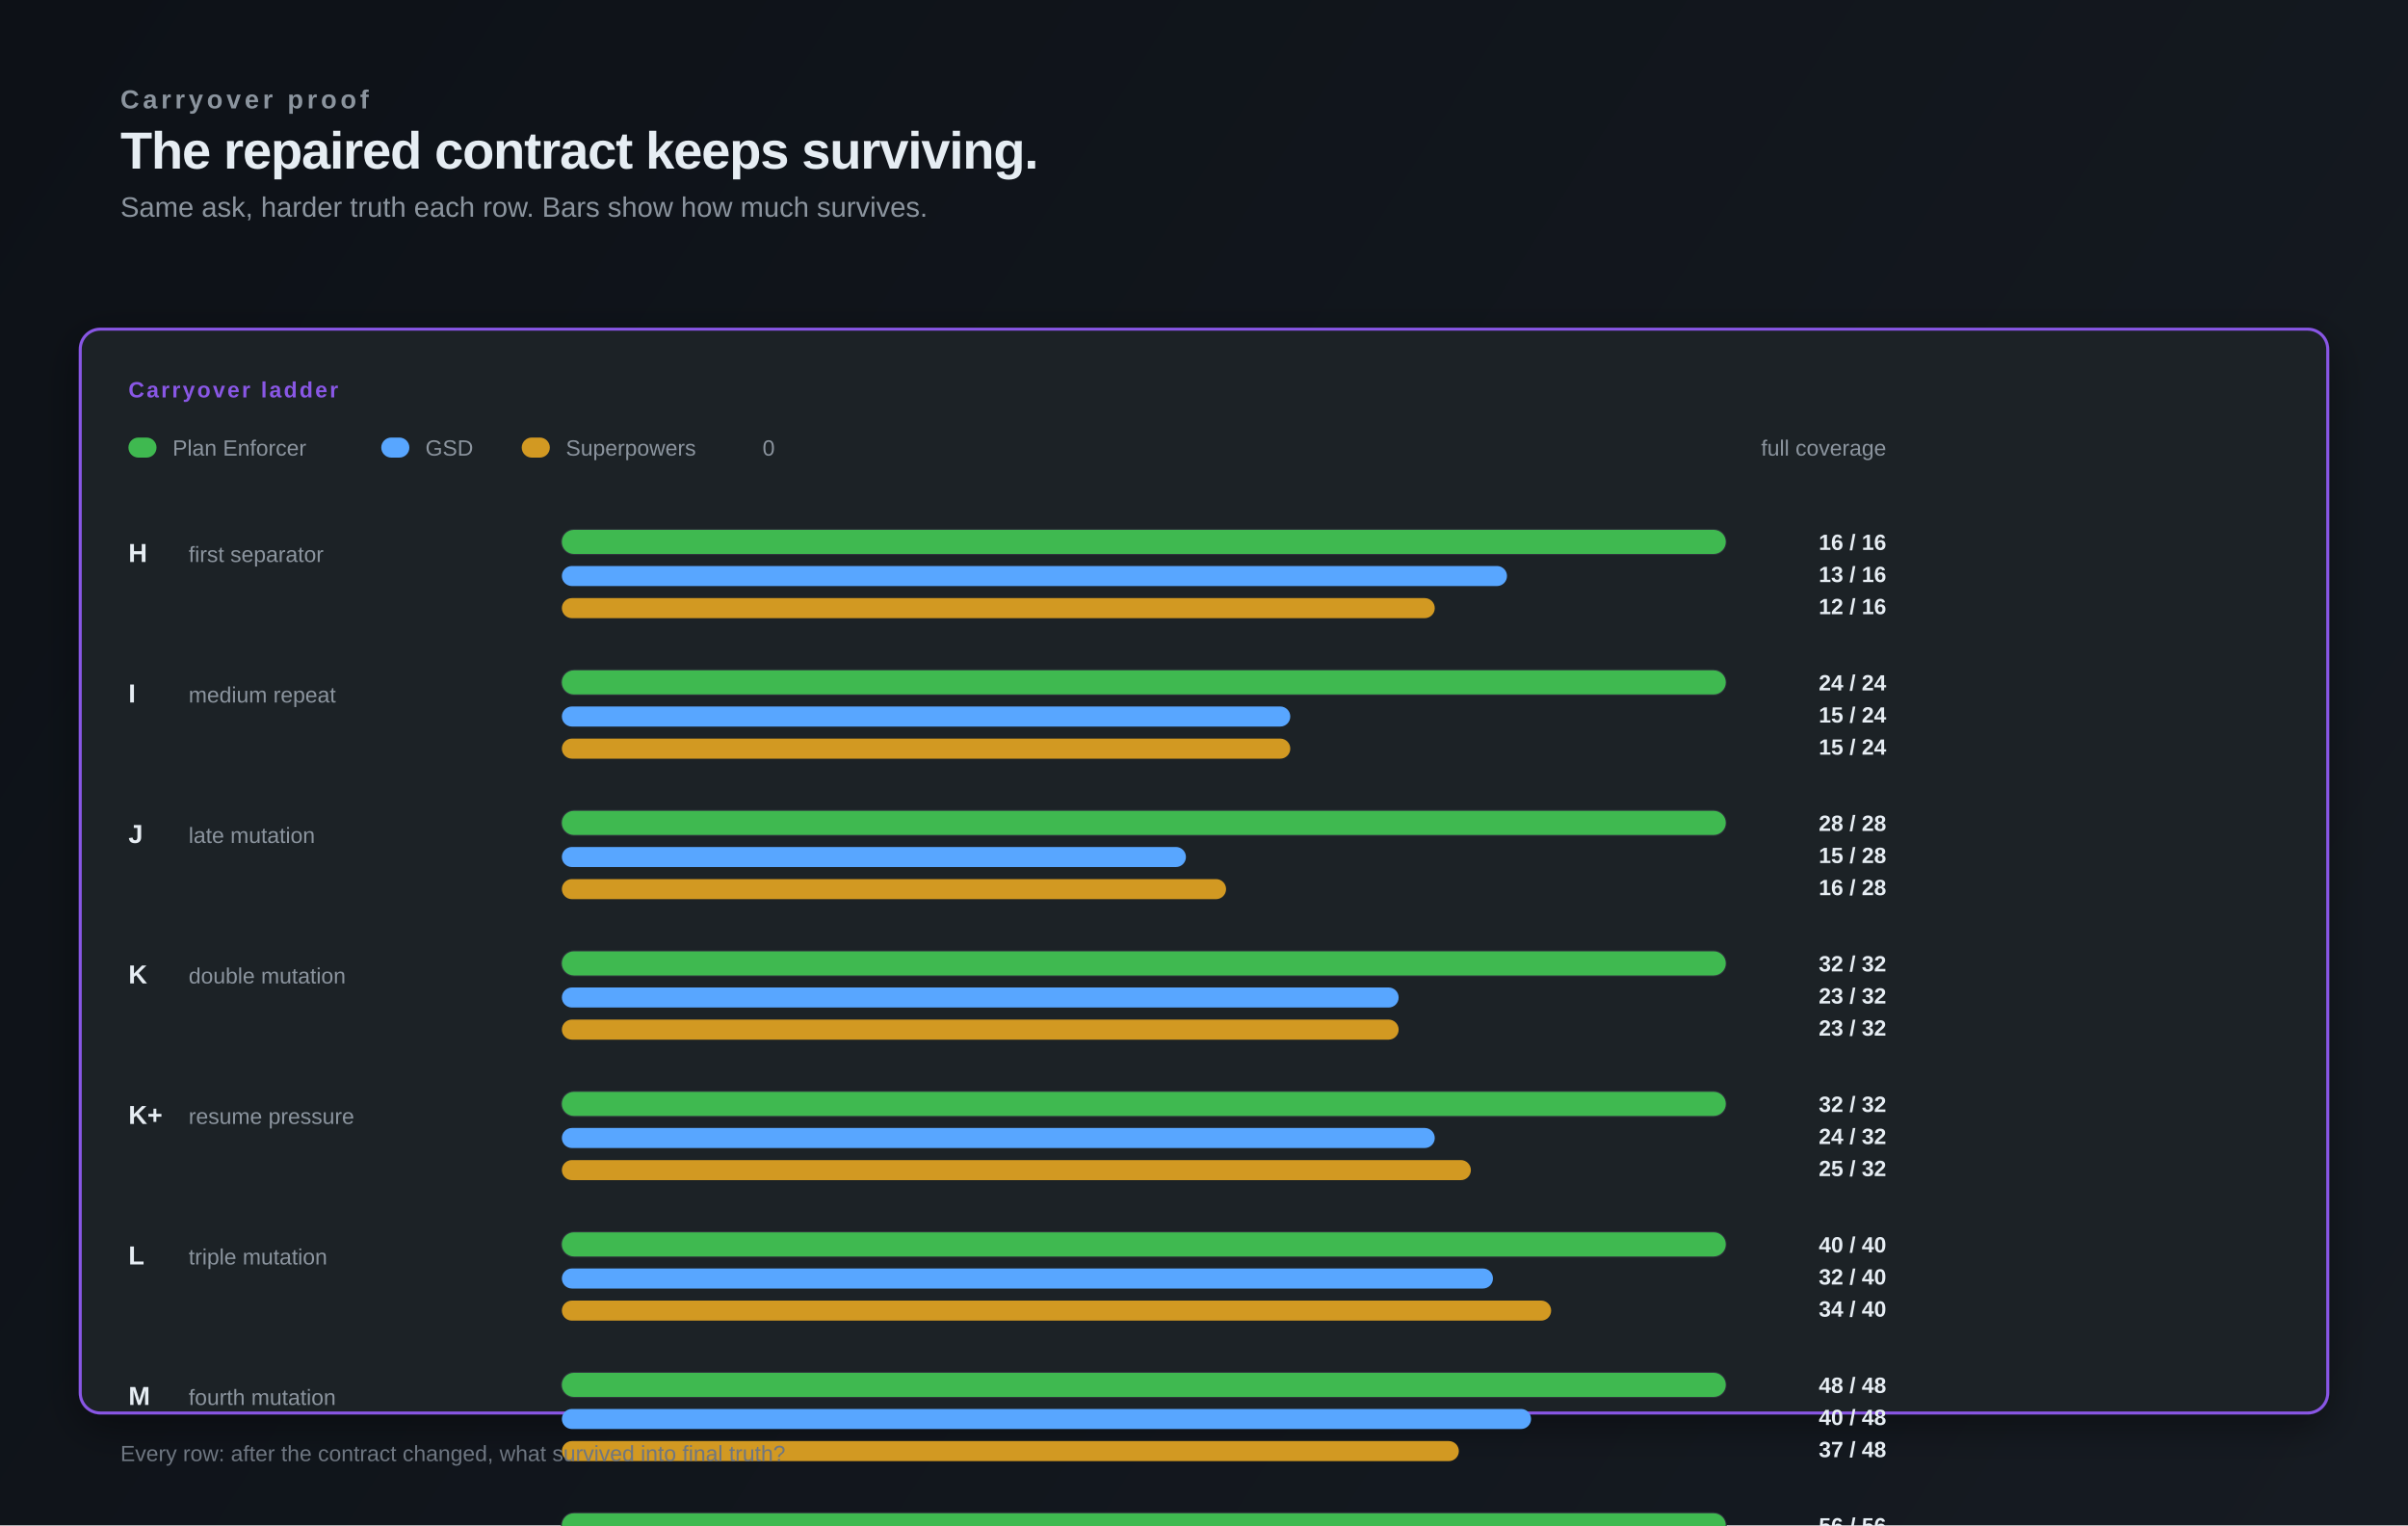
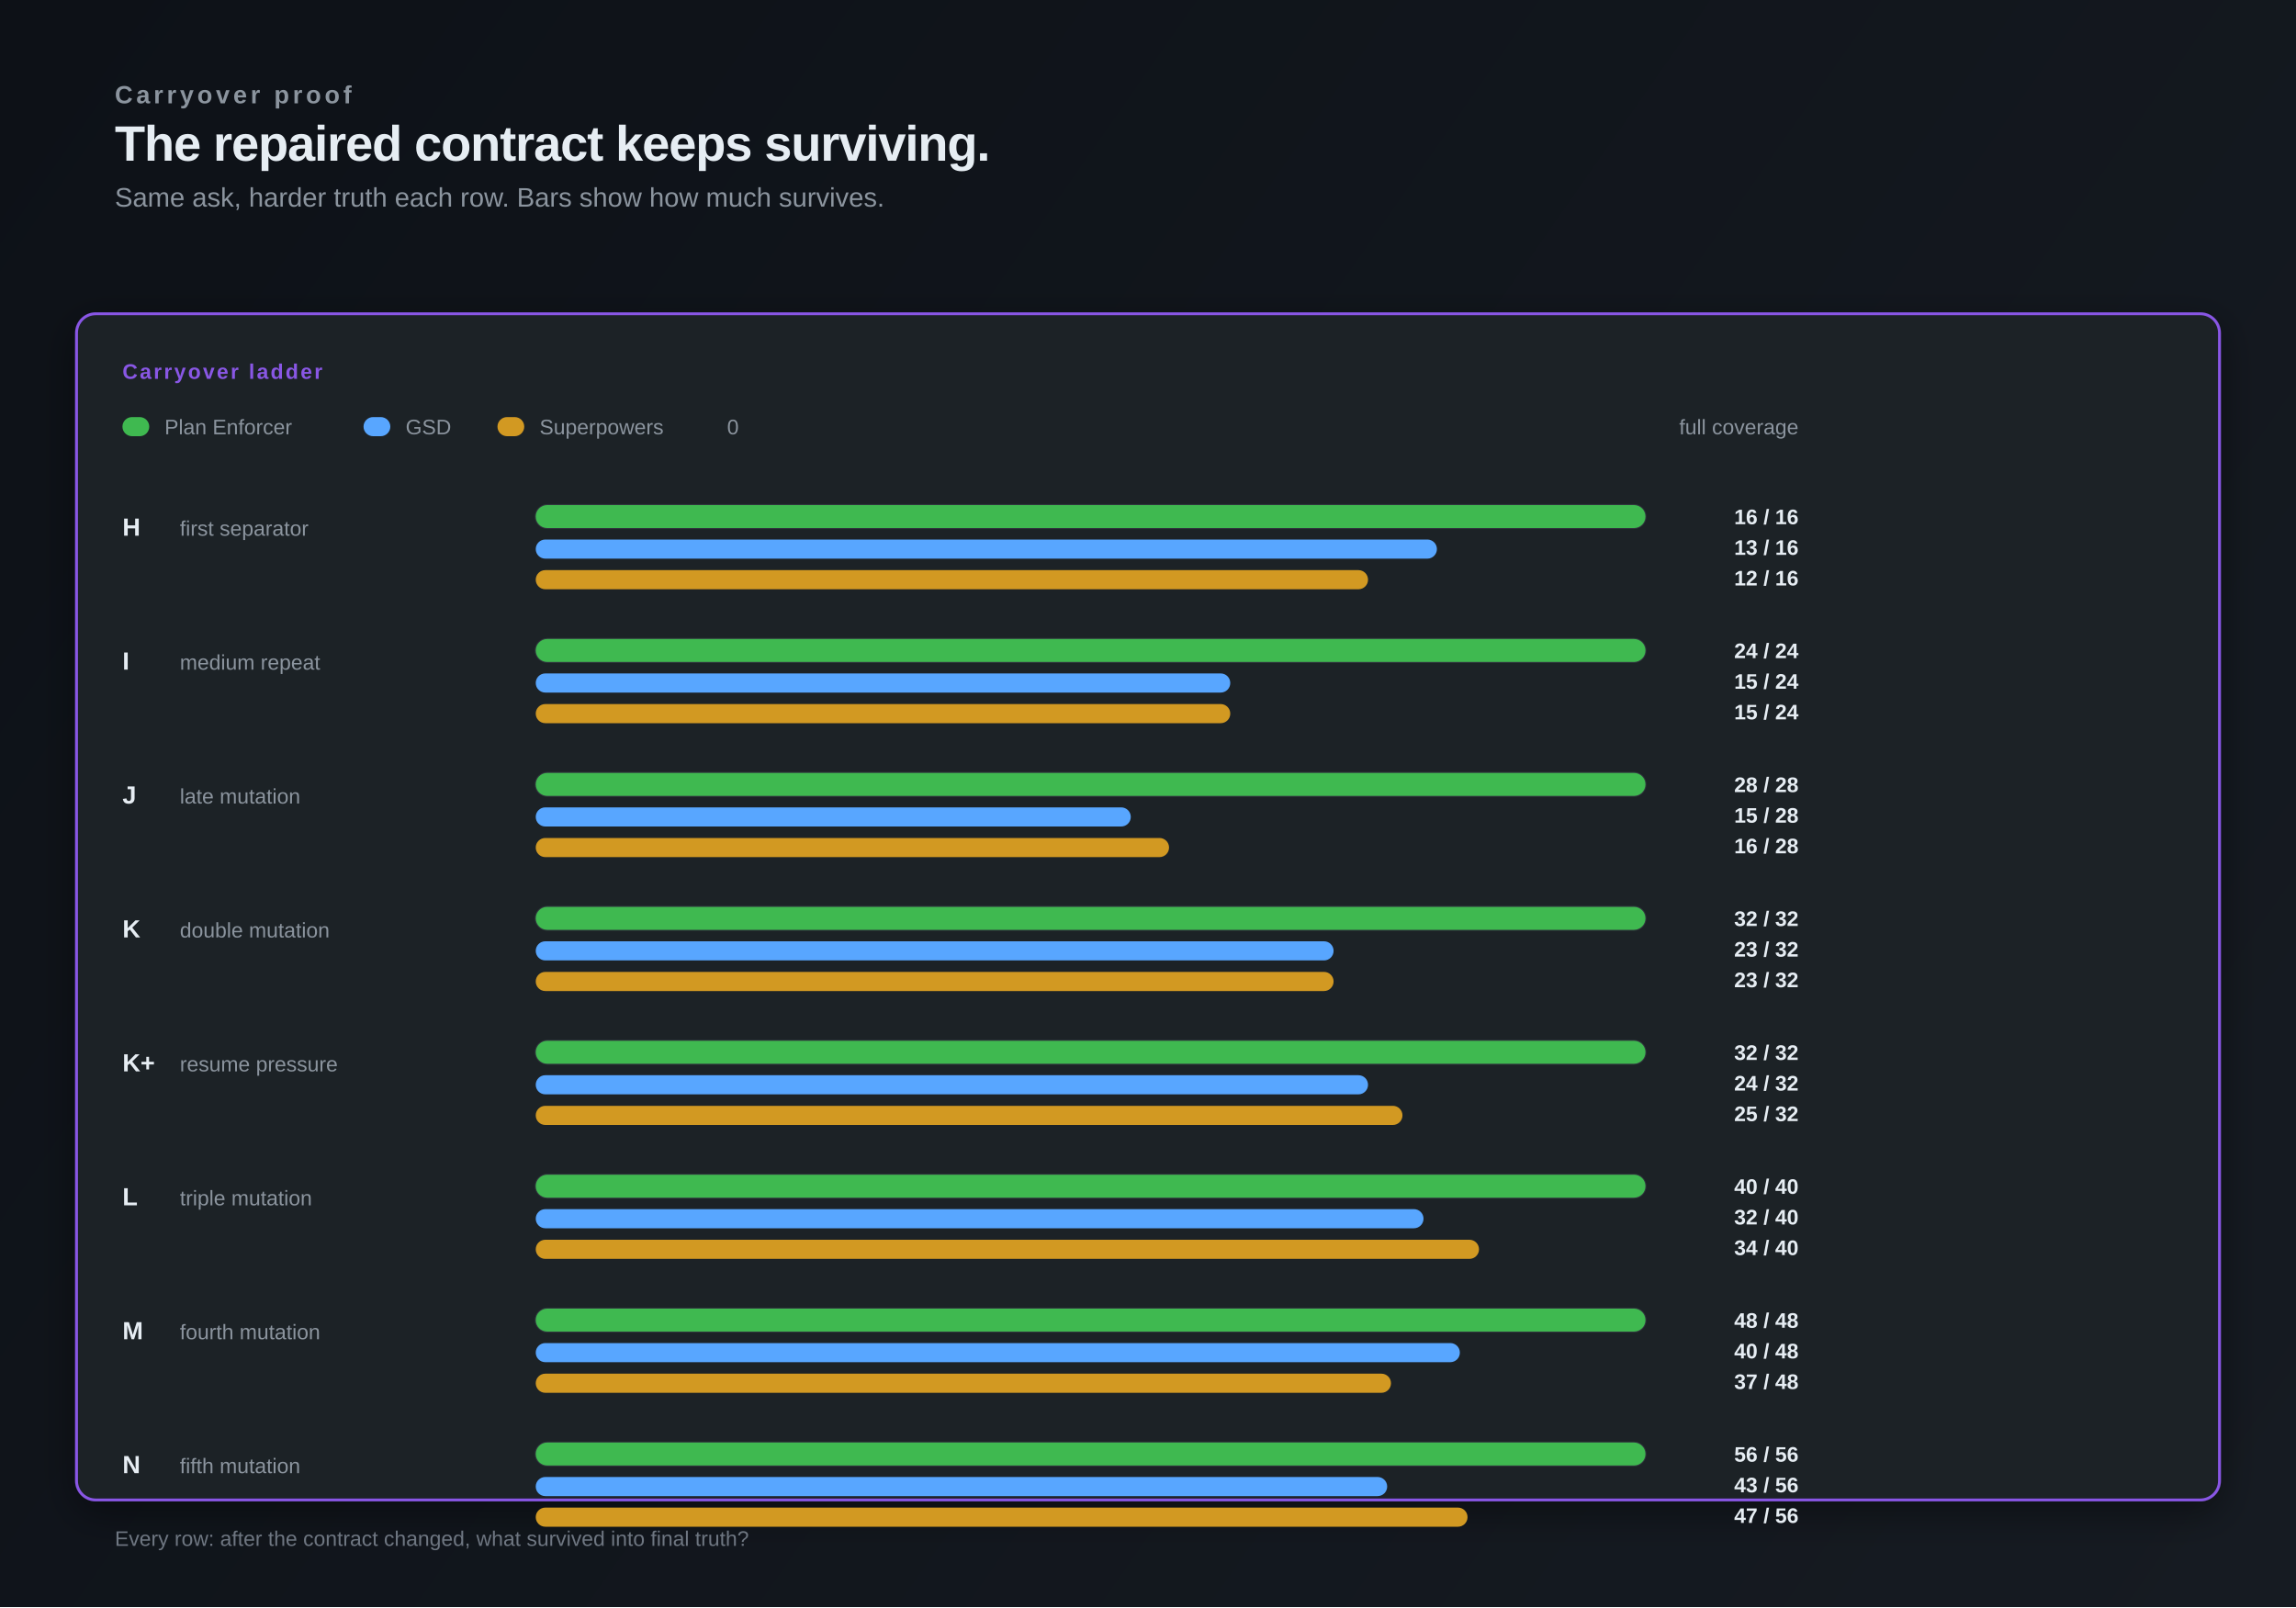
- <svg xmlns="http://www.w3.org/2000/svg" width="1200" height="760" viewBox="0 0 1200 760" role="img" aria-labelledby="title desc">
+ <svg xmlns="http://www.w3.org/2000/svg" width="1200" height="840" viewBox="0 0 1200 840" role="img" aria-labelledby="title desc">
  <defs>
-     <linearGradient id="bg" x1="0" y1="0" x2="1200" y2="760" gradientUnits="userSpaceOnUse">
+     <linearGradient id="bg" x1="0" y1="0" x2="1200" y2="840" gradientUnits="userSpaceOnUse">
      <stop offset="0" stop-color="#0d1117" />
      <stop offset="1" stop-color="#161b22" />
    </linearGradient>
    <filter id="shadow" x="-20%" y="-20%" width="140%" height="160%">
      <feDropShadow dx="0" dy="6" stdDeviation="10" flood-color="#000" flood-opacity="0.4" />
    </filter>
    <style>
      .sans { font-family: "IBM Plex Sans", "Segoe UI", Arial, sans-serif; }
      .mono { font-family: "IBM Plex Mono", "Cascadia Code", Consolas, monospace; }
      .eyebrow { font-size: 13px; font-weight: 700; letter-spacing: 0.14em; text-transform: uppercase; fill: #8b949e; }
      .title { font-size: 26px; font-weight: 700; letter-spacing: -0.02em; fill: #e6edf3; }
      .subtitle { font-size: 14px; font-weight: 500; fill: #8b949e; }
      .step-num { font-size: 11px; font-weight: 700; fill: #8957e5; letter-spacing: 0.1em; text-transform: uppercase; }
      .label { font-size: 13px; font-weight: 700; fill: #e6edf3; }
      .small { font-size: 11px; font-weight: 500; fill: #8b949e; }
      .value { font-size: 11px; font-weight: 700; fill: #e6edf3; }
      .card-active { fill: #1c2128; stroke: #8957e5; stroke-width: 1.5; }
      .footer { font-size: 11px; font-weight: 500; fill: #6e7681; }
    </style>
  </defs>
-   <rect width="1200" height="760" fill="url(#bg)" />
+   <rect width="1200" height="840" fill="url(#bg)" />
  <text x="60" y="54" class="sans eyebrow">Carryover proof</text>
  <text x="60" y="84" class="sans title">The repaired contract keeps surviving.</text>
  <text x="60" y="108" class="sans subtitle">Same ask, harder truth each row. Bars show how much survives.</text>
  <g transform="translate(40, 164)">
-     <rect width="1120" height="540" rx="10" class="card-active" filter="url(#shadow)" />
+     <rect width="1120" height="620" rx="10" class="card-active" filter="url(#shadow)" />
    <text x="24" y="34" class="sans step-num">Carryover ladder</text>
    <rect x="24" y="54" width="14" height="10" rx="5" fill="#3fb950" />
    <text x="46" y="63" class="sans small">Plan Enforcer</text>
    <rect x="150" y="54" width="14" height="10" rx="5" fill="#58a6ff" />
    <text x="172" y="63" class="sans small">GSD</text>
    <rect x="220" y="54" width="14" height="10" rx="5" fill="#d29922" />
    <text x="242" y="63" class="sans small">Superpowers</text>
    <text x="340" y="63" class="sans small">0</text>
    <text x="900" y="63" class="sans small" text-anchor="end">full coverage</text>
    <text x="24" y="116" class="sans label">H</text>
    <text x="54" y="116" class="sans small">first separator</text>
    <rect x="240" y="100" width="580" height="12" rx="6" fill="#11161c" stroke="#30363d" stroke-width="1" />
    <rect x="240" y="100" width="580" height="12" rx="6" fill="#3fb950" />
    <rect x="240" y="118" width="471" height="10" rx="5" fill="#58a6ff" />
    <rect x="240" y="134" width="435" height="10" rx="5" fill="#d29922" />
    <text x="900" y="110" class="sans value" text-anchor="end">16 / 16</text>
    <text x="900" y="126" class="sans value" text-anchor="end">13 / 16</text>
    <text x="900" y="142" class="sans value" text-anchor="end">12 / 16</text>
    <text x="24" y="186" class="sans label">I</text>
    <text x="54" y="186" class="sans small">medium repeat</text>
    <rect x="240" y="170" width="580" height="12" rx="6" fill="#11161c" stroke="#30363d" stroke-width="1" />
    <rect x="240" y="170" width="580" height="12" rx="6" fill="#3fb950" />
    <rect x="240" y="188" width="363" height="10" rx="5" fill="#58a6ff" />
    <rect x="240" y="204" width="363" height="10" rx="5" fill="#d29922" />
    <text x="900" y="180" class="sans value" text-anchor="end">24 / 24</text>
    <text x="900" y="196" class="sans value" text-anchor="end">15 / 24</text>
    <text x="900" y="212" class="sans value" text-anchor="end">15 / 24</text>
    <text x="24" y="256" class="sans label">J</text>
    <text x="54" y="256" class="sans small">late mutation</text>
    <rect x="240" y="240" width="580" height="12" rx="6" fill="#11161c" stroke="#30363d" stroke-width="1" />
    <rect x="240" y="240" width="580" height="12" rx="6" fill="#3fb950" />
    <rect x="240" y="258" width="311" height="10" rx="5" fill="#58a6ff" />
    <rect x="240" y="274" width="331" height="10" rx="5" fill="#d29922" />
    <text x="900" y="250" class="sans value" text-anchor="end">28 / 28</text>
    <text x="900" y="266" class="sans value" text-anchor="end">15 / 28</text>
    <text x="900" y="282" class="sans value" text-anchor="end">16 / 28</text>
    <text x="24" y="326" class="sans label">K</text>
    <text x="54" y="326" class="sans small">double mutation</text>
    <rect x="240" y="310" width="580" height="12" rx="6" fill="#11161c" stroke="#30363d" stroke-width="1" />
    <rect x="240" y="310" width="580" height="12" rx="6" fill="#3fb950" />
    <rect x="240" y="328" width="417" height="10" rx="5" fill="#58a6ff" />
    <rect x="240" y="344" width="417" height="10" rx="5" fill="#d29922" />
    <text x="900" y="320" class="sans value" text-anchor="end">32 / 32</text>
    <text x="900" y="336" class="sans value" text-anchor="end">23 / 32</text>
    <text x="900" y="352" class="sans value" text-anchor="end">23 / 32</text>
    <text x="24" y="396" class="sans label">K+</text>
    <text x="54" y="396" class="sans small">resume pressure</text>
    <rect x="240" y="380" width="580" height="12" rx="6" fill="#11161c" stroke="#30363d" stroke-width="1" />
    <rect x="240" y="380" width="580" height="12" rx="6" fill="#3fb950" />
    <rect x="240" y="398" width="435" height="10" rx="5" fill="#58a6ff" />
    <rect x="240" y="414" width="453" height="10" rx="5" fill="#d29922" />
    <text x="900" y="390" class="sans value" text-anchor="end">32 / 32</text>
    <text x="900" y="406" class="sans value" text-anchor="end">24 / 32</text>
    <text x="900" y="422" class="sans value" text-anchor="end">25 / 32</text>
    <text x="24" y="466" class="sans label">L</text>
    <text x="54" y="466" class="sans small">triple mutation</text>
    <rect x="240" y="450" width="580" height="12" rx="6" fill="#11161c" stroke="#30363d" stroke-width="1" />
    <rect x="240" y="450" width="580" height="12" rx="6" fill="#3fb950" />
    <rect x="240" y="468" width="464" height="10" rx="5" fill="#58a6ff" />
    <rect x="240" y="484" width="493" height="10" rx="5" fill="#d29922" />
    <text x="900" y="460" class="sans value" text-anchor="end">40 / 40</text>
    <text x="900" y="476" class="sans value" text-anchor="end">32 / 40</text>
    <text x="900" y="492" class="sans value" text-anchor="end">34 / 40</text>
    <text x="24" y="536" class="sans label">M</text>
    <text x="54" y="536" class="sans small">fourth mutation</text>
    <rect x="240" y="520" width="580" height="12" rx="6" fill="#11161c" stroke="#30363d" stroke-width="1" />
    <rect x="240" y="520" width="580" height="12" rx="6" fill="#3fb950" />
    <rect x="240" y="538" width="483" height="10" rx="5" fill="#58a6ff" />
    <rect x="240" y="554" width="447" height="10" rx="5" fill="#d29922" />
    <text x="900" y="530" class="sans value" text-anchor="end">48 / 48</text>
    <text x="900" y="546" class="sans value" text-anchor="end">40 / 48</text>
    <text x="900" y="562" class="sans value" text-anchor="end">37 / 48</text>
    <text x="24" y="606" class="sans label">N</text>
    <text x="54" y="606" class="sans small">fifth mutation</text>
    <rect x="240" y="590" width="580" height="12" rx="6" fill="#11161c" stroke="#30363d" stroke-width="1" />
    <rect x="240" y="590" width="580" height="12" rx="6" fill="#3fb950" />
    <rect x="240" y="608" width="445" height="10" rx="5" fill="#58a6ff" />
    <rect x="240" y="624" width="487" height="10" rx="5" fill="#d29922" />
    <text x="900" y="600" class="sans value" text-anchor="end">56 / 56</text>
    <text x="900" y="616" class="sans value" text-anchor="end">43 / 56</text>
    <text x="900" y="632" class="sans value" text-anchor="end">47 / 56</text>
  </g>
-   <text x="60" y="728" class="sans footer">Every row: after the contract changed, what survived into final truth?</text>
+   <text x="60" y="808" class="sans footer">Every row: after the contract changed, what survived into final truth?</text>
</svg>
